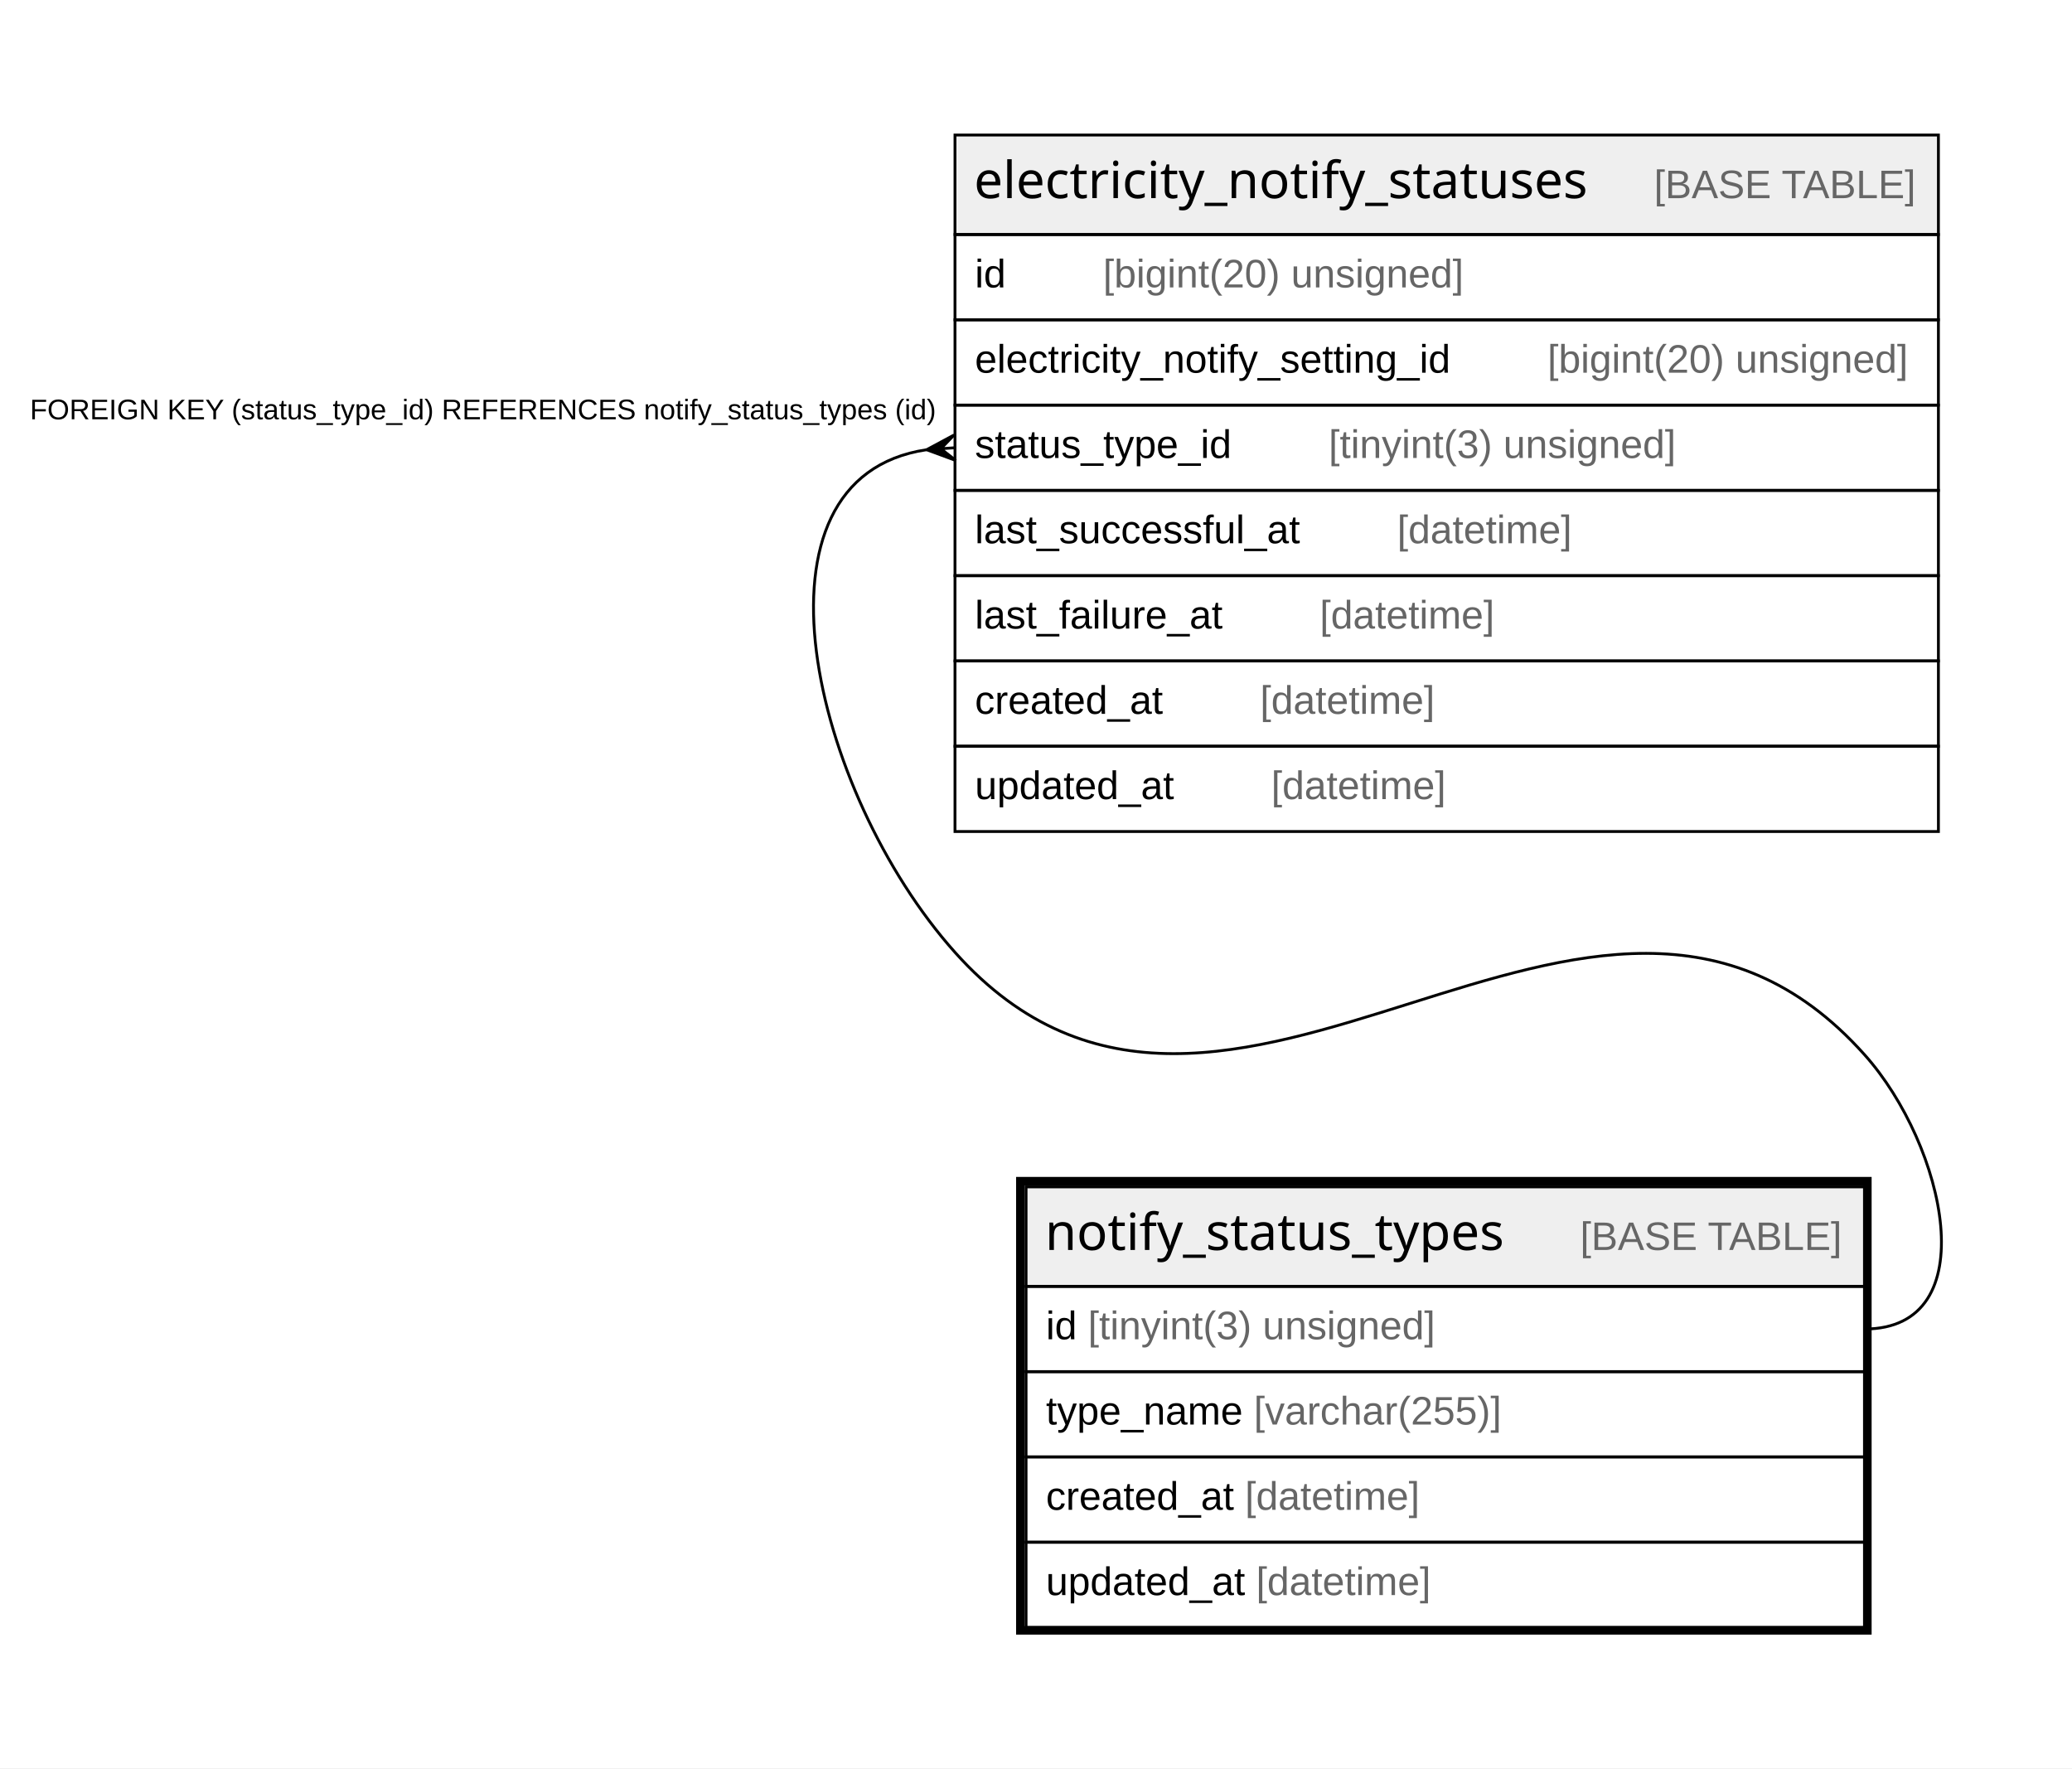
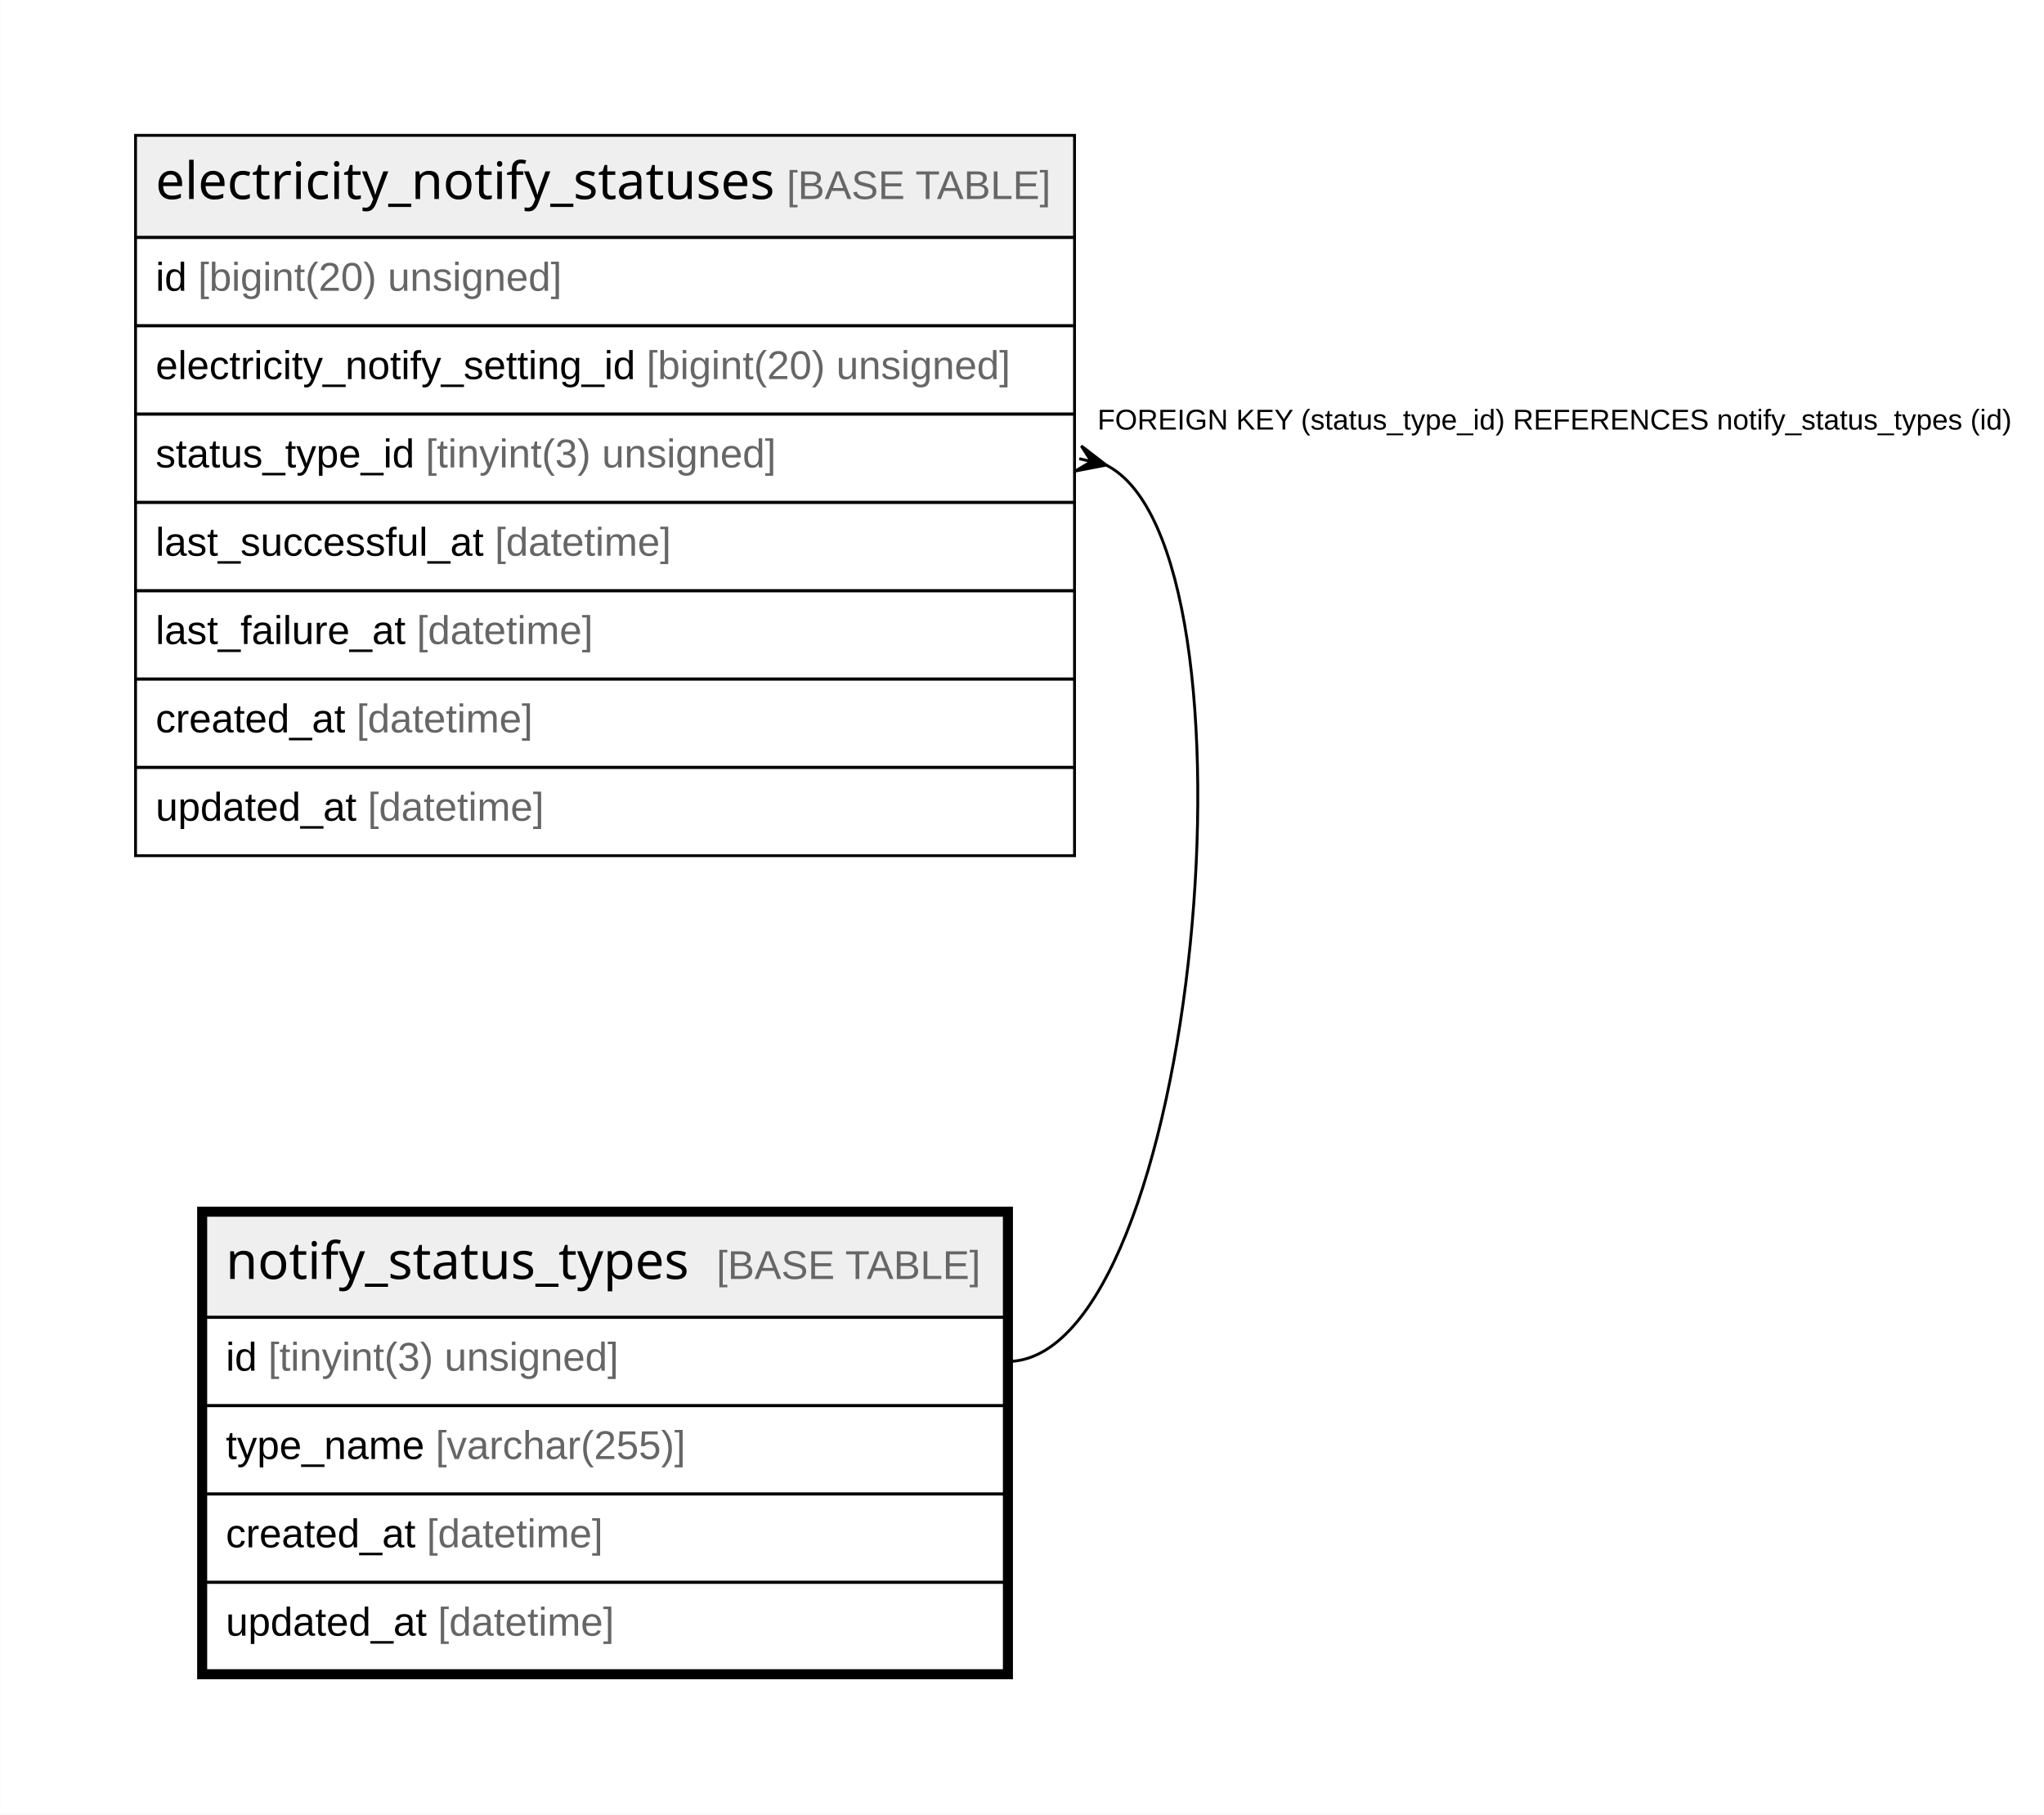
- <svg xmlns="http://www.w3.org/2000/svg" width="729pt" height="622pt" viewBox="0.00 0.00 729.00 622.00">
-   <g id="graph0" class="graph" transform="scale(1 1) rotate(0) translate(4 618)">
-     <polygon fill="#ffffff" stroke="transparent" points="-4,4 -4,-618 725,-618 725,4 -4,4" />
+ <svg xmlns="http://www.w3.org/2000/svg" width="713pt" height="633pt" viewBox="0.00 0.00 712.64 632.80">
+   <g id="graph0" class="graph" transform="scale(1 1) rotate(0) translate(4 628.8)">
+     <polygon fill="white" stroke="none" points="-4,4 -4,-628.8 708.64,-628.8 708.64,4 -4,4" />
    <g id="node1" class="node">
-       <polygon fill="#efefef" stroke="transparent" points="357,-165.5 357,-200.5 652,-200.5 652,-165.5 357,-165.5" />
-       <polygon fill="none" stroke="#000000" points="357,-165.5 357,-200.5 652,-200.5 652,-165.5 357,-165.5" />
-       <text text-anchor="start" x="363.689" y="-178.3" font-family="Arial Bold" font-size="18.00" fill="#000000">notify_status_types</text>
-       <text text-anchor="start" x="517.743" y="-178.3" font-family="Arial" font-size="14.00" fill="#000000">    </text>
-       <text text-anchor="start" x="551.948" y="-178.3" font-family="Arial" font-size="14.00" fill="#666666">[BASE TABLE]</text>
-       <polygon fill="none" stroke="#000000" points="357,-135.5 357,-165.5 652,-165.5 652,-135.5 357,-135.5" />
-       <text text-anchor="start" x="364" y="-146.9" font-family="Arial" font-size="14.00" fill="#000000">id </text>
-       <text text-anchor="start" x="378.78" y="-146.9" font-family="Arial" font-size="14.00" fill="#666666">[tinyint(3) unsigned]</text>
-       <polygon fill="none" stroke="#000000" points="357,-105.5 357,-135.5 652,-135.5 652,-105.5 357,-105.5" />
-       <text text-anchor="start" x="364" y="-116.9" font-family="Arial" font-size="14.00" fill="#000000">type_name </text>
-       <text text-anchor="start" x="437.137" y="-116.9" font-family="Arial" font-size="14.00" fill="#666666">[varchar(255)]</text>
-       <polygon fill="none" stroke="#000000" points="357,-75.5 357,-105.5 652,-105.5 652,-75.5 357,-75.5" />
-       <text text-anchor="start" x="364" y="-86.9" font-family="Arial" font-size="14.00" fill="#000000">created_at </text>
-       <text text-anchor="start" x="434.028" y="-86.9" font-family="Arial" font-size="14.00" fill="#666666">[datetime]</text>
-       <polygon fill="none" stroke="#000000" points="357,-45.5 357,-75.5 652,-75.5 652,-45.5 357,-45.5" />
-       <text text-anchor="start" x="364" y="-56.9" font-family="Arial" font-size="14.00" fill="#000000">updated_at </text>
-       <text text-anchor="start" x="437.933" y="-56.9" font-family="Arial" font-size="14.00" fill="#666666">[datetime]</text>
-       <polygon fill="none" stroke="#000000" stroke-width="3" points="355,-44.5 355,-202.5 653,-202.5 653,-44.5 355,-44.5" />
+       <polygon fill="#efefef" stroke="none" points="67.68,-169.4 67.68,-205 346.16,-205 346.16,-169.4 67.68,-169.4" />
+       <polygon fill="none" stroke="black" points="67.68,-169.4 67.68,-205 346.16,-205 346.16,-169.4 67.68,-169.4" />
+       <text text-anchor="start" x="74.68" y="-182.8" font-family="Arial Bold" font-size="18.00">notify_status_types</text>
+       <text text-anchor="start" x="214.67" y="-182.8" font-family="Arial" font-size="14.00">    </text>
+       <text text-anchor="start" x="245.79" y="-182.8" font-family="Arial" font-size="14.00" fill="#666666">[BASE TABLE]</text>
+       <polygon fill="none" stroke="black" points="67.68,-138.6 67.68,-169.4 346.16,-169.4 346.16,-138.6 67.68,-138.6" />
+       <text text-anchor="start" x="74.68" y="-150.8" font-family="Arial" font-size="14.00">id </text>
+       <text text-anchor="start" x="89.46" y="-150.8" font-family="Arial" font-size="14.00" fill="#666666">[tinyint(3) unsigned]</text>
+       <polygon fill="none" stroke="black" points="67.68,-107.8 67.68,-138.6 346.16,-138.6 346.16,-107.8 67.68,-107.8" />
+       <text text-anchor="start" x="74.68" y="-120" font-family="Arial" font-size="14.00">type_name </text>
+       <text text-anchor="start" x="147.84" y="-120" font-family="Arial" font-size="14.00" fill="#666666">[varchar(255)]</text>
+       <polygon fill="none" stroke="black" points="67.68,-77 67.68,-107.8 346.16,-107.8 346.16,-77 67.68,-77" />
+       <text text-anchor="start" x="74.68" y="-89.2" font-family="Arial" font-size="14.00">created_at </text>
+       <text text-anchor="start" x="144.73" y="-89.2" font-family="Arial" font-size="14.00" fill="#666666">[datetime]</text>
+       <polygon fill="none" stroke="black" points="67.68,-46.2 67.68,-77 346.16,-77 346.16,-46.2 67.68,-46.2" />
+       <text text-anchor="start" x="74.68" y="-58.4" font-family="Arial" font-size="14.00">updated_at </text>
+       <text text-anchor="start" x="148.64" y="-58.4" font-family="Arial" font-size="14.00" fill="#666666">[datetime]</text>
+       <polygon fill="none" stroke="black" stroke-width="3" points="66.18,-44.7 66.18,-206.5 347.66,-206.5 347.66,-44.7 66.18,-44.7" />
    </g>
    <g id="node2" class="node">
-       <polygon fill="#efefef" stroke="transparent" points="332,-535.5 332,-570.5 678,-570.5 678,-535.5 332,-535.5" />
-       <polygon fill="none" stroke="#000000" points="332,-535.5 332,-570.5 678,-570.5 678,-535.5 332,-535.5" />
-       <text text-anchor="start" x="338.697" y="-548.3" font-family="Arial Bold" font-size="18.00" fill="#000000">electricity_notify_statuses</text>
-       <text text-anchor="start" x="543.735" y="-548.3" font-family="Arial" font-size="14.00" fill="#000000">    </text>
-       <text text-anchor="start" x="577.94" y="-548.3" font-family="Arial" font-size="14.00" fill="#666666">[BASE TABLE]</text>
-       <polygon fill="none" stroke="#000000" points="332,-505.5 332,-535.5 678,-535.5 678,-505.5 332,-505.5" />
-       <text text-anchor="start" x="339" y="-516.9" font-family="Arial" font-size="14.00" fill="#000000">id    </text>
-       <text text-anchor="start" x="384.094" y="-516.9" font-family="Arial" font-size="14.00" fill="#666666">[bigint(20) unsigned]</text>
-       <polygon fill="none" stroke="#000000" points="332,-475.5 332,-505.5 678,-505.5 678,-475.5 332,-475.5" />
-       <text text-anchor="start" x="339" y="-486.9" font-family="Arial" font-size="14.00" fill="#000000">electricity_notify_setting_id    </text>
-       <text text-anchor="start" x="540.457" y="-486.9" font-family="Arial" font-size="14.00" fill="#666666">[bigint(20) unsigned]</text>
-       <polygon fill="none" stroke="#000000" points="332,-445.5 332,-475.5 678,-475.5 678,-445.5 332,-445.5" />
-       <text text-anchor="start" x="339" y="-456.9" font-family="Arial" font-size="14.00" fill="#000000">status_type_id    </text>
-       <text text-anchor="start" x="463.461" y="-456.9" font-family="Arial" font-size="14.00" fill="#666666">[tinyint(3) unsigned]</text>
-       <polygon fill="none" stroke="#000000" points="332,-415.5 332,-445.5 678,-445.5 678,-415.5 332,-415.5" />
-       <text text-anchor="start" x="339" y="-426.9" font-family="Arial" font-size="14.00" fill="#000000">last_successful_at    </text>
-       <text text-anchor="start" x="487.568" y="-426.9" font-family="Arial" font-size="14.00" fill="#666666">[datetime]</text>
-       <polygon fill="none" stroke="#000000" points="332,-385.5 332,-415.5 678,-415.5 678,-385.5 332,-385.5" />
-       <text text-anchor="start" x="339" y="-396.9" font-family="Arial" font-size="14.00" fill="#000000">last_failure_at    </text>
-       <text text-anchor="start" x="460.335" y="-396.9" font-family="Arial" font-size="14.00" fill="#666666">[datetime]</text>
-       <polygon fill="none" stroke="#000000" points="332,-355.5 332,-385.5 678,-385.5 678,-355.5 332,-355.5" />
-       <text text-anchor="start" x="339" y="-366.9" font-family="Arial" font-size="14.00" fill="#000000">created_at    </text>
-       <text text-anchor="start" x="439.342" y="-366.9" font-family="Arial" font-size="14.00" fill="#666666">[datetime]</text>
-       <polygon fill="none" stroke="#000000" points="332,-325.5 332,-355.5 678,-355.5 678,-325.5 332,-325.5" />
-       <text text-anchor="start" x="339" y="-336.9" font-family="Arial" font-size="14.00" fill="#000000">updated_at    </text>
-       <text text-anchor="start" x="443.247" y="-336.9" font-family="Arial" font-size="14.00" fill="#666666">[datetime]</text>
+       <polygon fill="#efefef" stroke="none" points="43.2,-546 43.2,-581.6 370.64,-581.6 370.64,-546 43.2,-546" />
+       <polygon fill="none" stroke="black" points="43.2,-546 43.2,-581.6 370.64,-581.6 370.64,-546 43.2,-546" />
+       <text text-anchor="start" x="50.2" y="-559.4" font-family="Arial Bold" font-size="18.00">electricity_notify_statuses</text>
+       <text text-anchor="start" x="239.15" y="-559.4" font-family="Arial" font-size="14.00">    </text>
+       <text text-anchor="start" x="270.26" y="-559.4" font-family="Arial" font-size="14.00" fill="#666666">[BASE TABLE]</text>
+       <polygon fill="none" stroke="black" points="43.2,-515.2 43.2,-546 370.64,-546 370.64,-515.2 43.2,-515.2" />
+       <text text-anchor="start" x="50.2" y="-527.4" font-family="Arial" font-size="14.00">id </text>
+       <text text-anchor="start" x="64.99" y="-527.4" font-family="Arial" font-size="14.00" fill="#666666">[bigint(20) unsigned]</text>
+       <polygon fill="none" stroke="black" points="43.2,-484.4 43.2,-515.2 370.64,-515.2 370.64,-484.4 43.2,-484.4" />
+       <text text-anchor="start" x="50.2" y="-496.6" font-family="Arial" font-size="14.00">electricity_notify_setting_id </text>
+       <text text-anchor="start" x="221.4" y="-496.6" font-family="Arial" font-size="14.00" fill="#666666">[bigint(20) unsigned]</text>
+       <polygon fill="none" stroke="black" points="43.2,-453.6 43.2,-484.4 370.64,-484.4 370.64,-453.6 43.2,-453.6" />
+       <text text-anchor="start" x="50.2" y="-465.8" font-family="Arial" font-size="14.00">status_type_id </text>
+       <text text-anchor="start" x="144.37" y="-465.8" font-family="Arial" font-size="14.00" fill="#666666">[tinyint(3) unsigned]</text>
+       <polygon fill="none" stroke="black" points="43.2,-422.8 43.2,-453.6 370.64,-453.6 370.64,-422.8 43.2,-422.8" />
+       <text text-anchor="start" x="50.2" y="-435" font-family="Arial" font-size="14.00">last_successful_at </text>
+       <text text-anchor="start" x="168.48" y="-435" font-family="Arial" font-size="14.00" fill="#666666">[datetime]</text>
+       <polygon fill="none" stroke="black" points="43.2,-392 43.2,-422.8 370.64,-422.8 370.64,-392 43.2,-392" />
+       <text text-anchor="start" x="50.2" y="-404.2" font-family="Arial" font-size="14.00">last_failure_at </text>
+       <text text-anchor="start" x="141.25" y="-404.2" font-family="Arial" font-size="14.00" fill="#666666">[datetime]</text>
+       <polygon fill="none" stroke="black" points="43.2,-361.2 43.2,-392 370.64,-392 370.64,-361.2 43.2,-361.2" />
+       <text text-anchor="start" x="50.2" y="-373.4" font-family="Arial" font-size="14.00">created_at </text>
+       <text text-anchor="start" x="120.25" y="-373.4" font-family="Arial" font-size="14.00" fill="#666666">[datetime]</text>
+       <polygon fill="none" stroke="black" points="43.2,-330.4 43.2,-361.2 370.64,-361.2 370.64,-330.4 43.2,-330.4" />
+       <text text-anchor="start" x="50.2" y="-342.6" font-family="Arial" font-size="14.00">updated_at </text>
+       <text text-anchor="start" x="124.16" y="-342.6" font-family="Arial" font-size="14.00" fill="#666666">[datetime]</text>
    </g>
    <g id="edge1" class="edge">
-       <path fill="none" stroke="#000000" d="M321.998,-459.798C255.529,-449.958 281.789,-339.176 332,-283 427.376,-176.292 556.624,-353.708 652,-247 680.582,-215.023 694.889,-150.5 652,-150.5" />
-       <polygon fill="#000000" stroke="#000000" points="322.025,-459.8 331.685,-464.989 327.012,-460.15 332,-460.5 332,-460.5 332,-460.5 327.012,-460.15 332.315,-456.011 322.025,-459.8 322.025,-459.8" />
-       <text text-anchor="start" x="6.533" y="-470.5" font-family="Arial" font-size="10.00" fill="#000000">FOREIGN KEY (status_type_id) REFERENCES notify_status_types (id)</text>
+       <path fill="none" stroke="black" d="M381.61,-466.65C439.24,-437.82 413.8,-154 347.16,-154" />
+       <polygon fill="black" stroke="black" points="381.69,-466.62 370.93,-464.54 376.5,-467.85 372.29,-468.85 372.29,-468.85 372.29,-468.85 376.5,-467.85 373,-473.3 381.69,-466.62" />
+       <text text-anchor="start" x="378.64" y="-479" font-family="Arial" font-size="10.00">FOREIGN KEY (status_type_id) REFERENCES notify_status_types (id)</text>
    </g>
  </g>
</svg>
